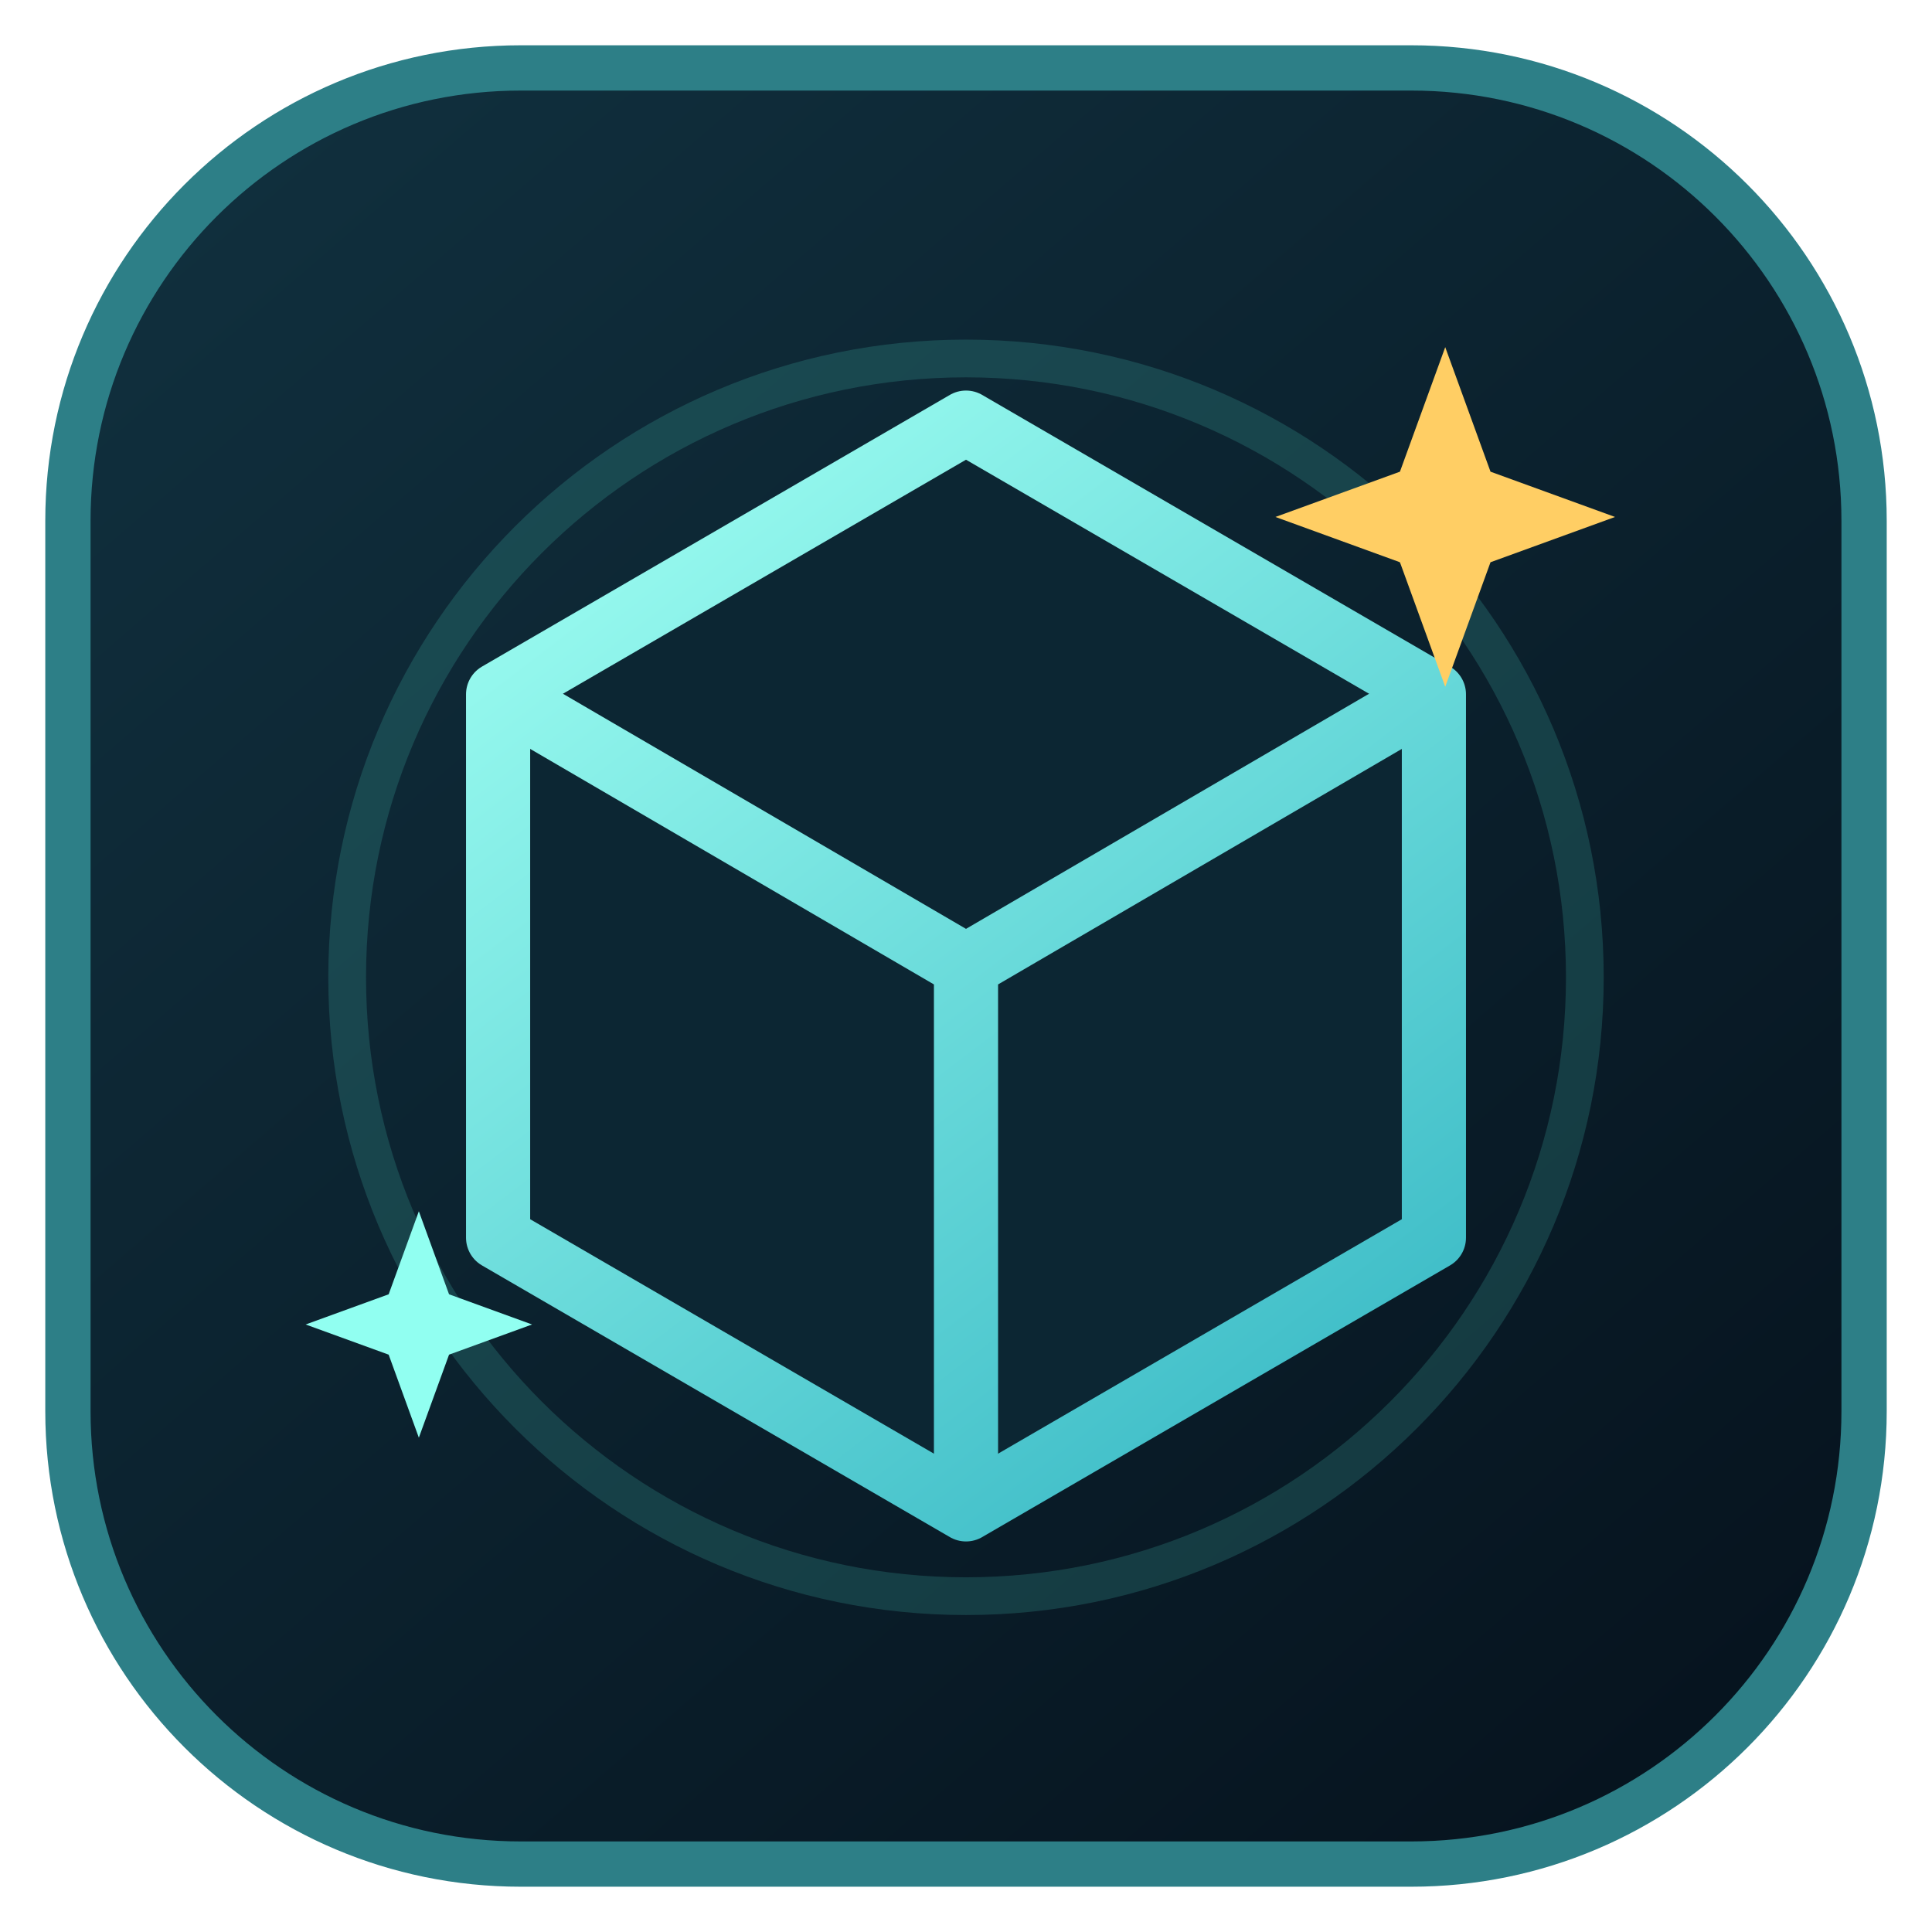
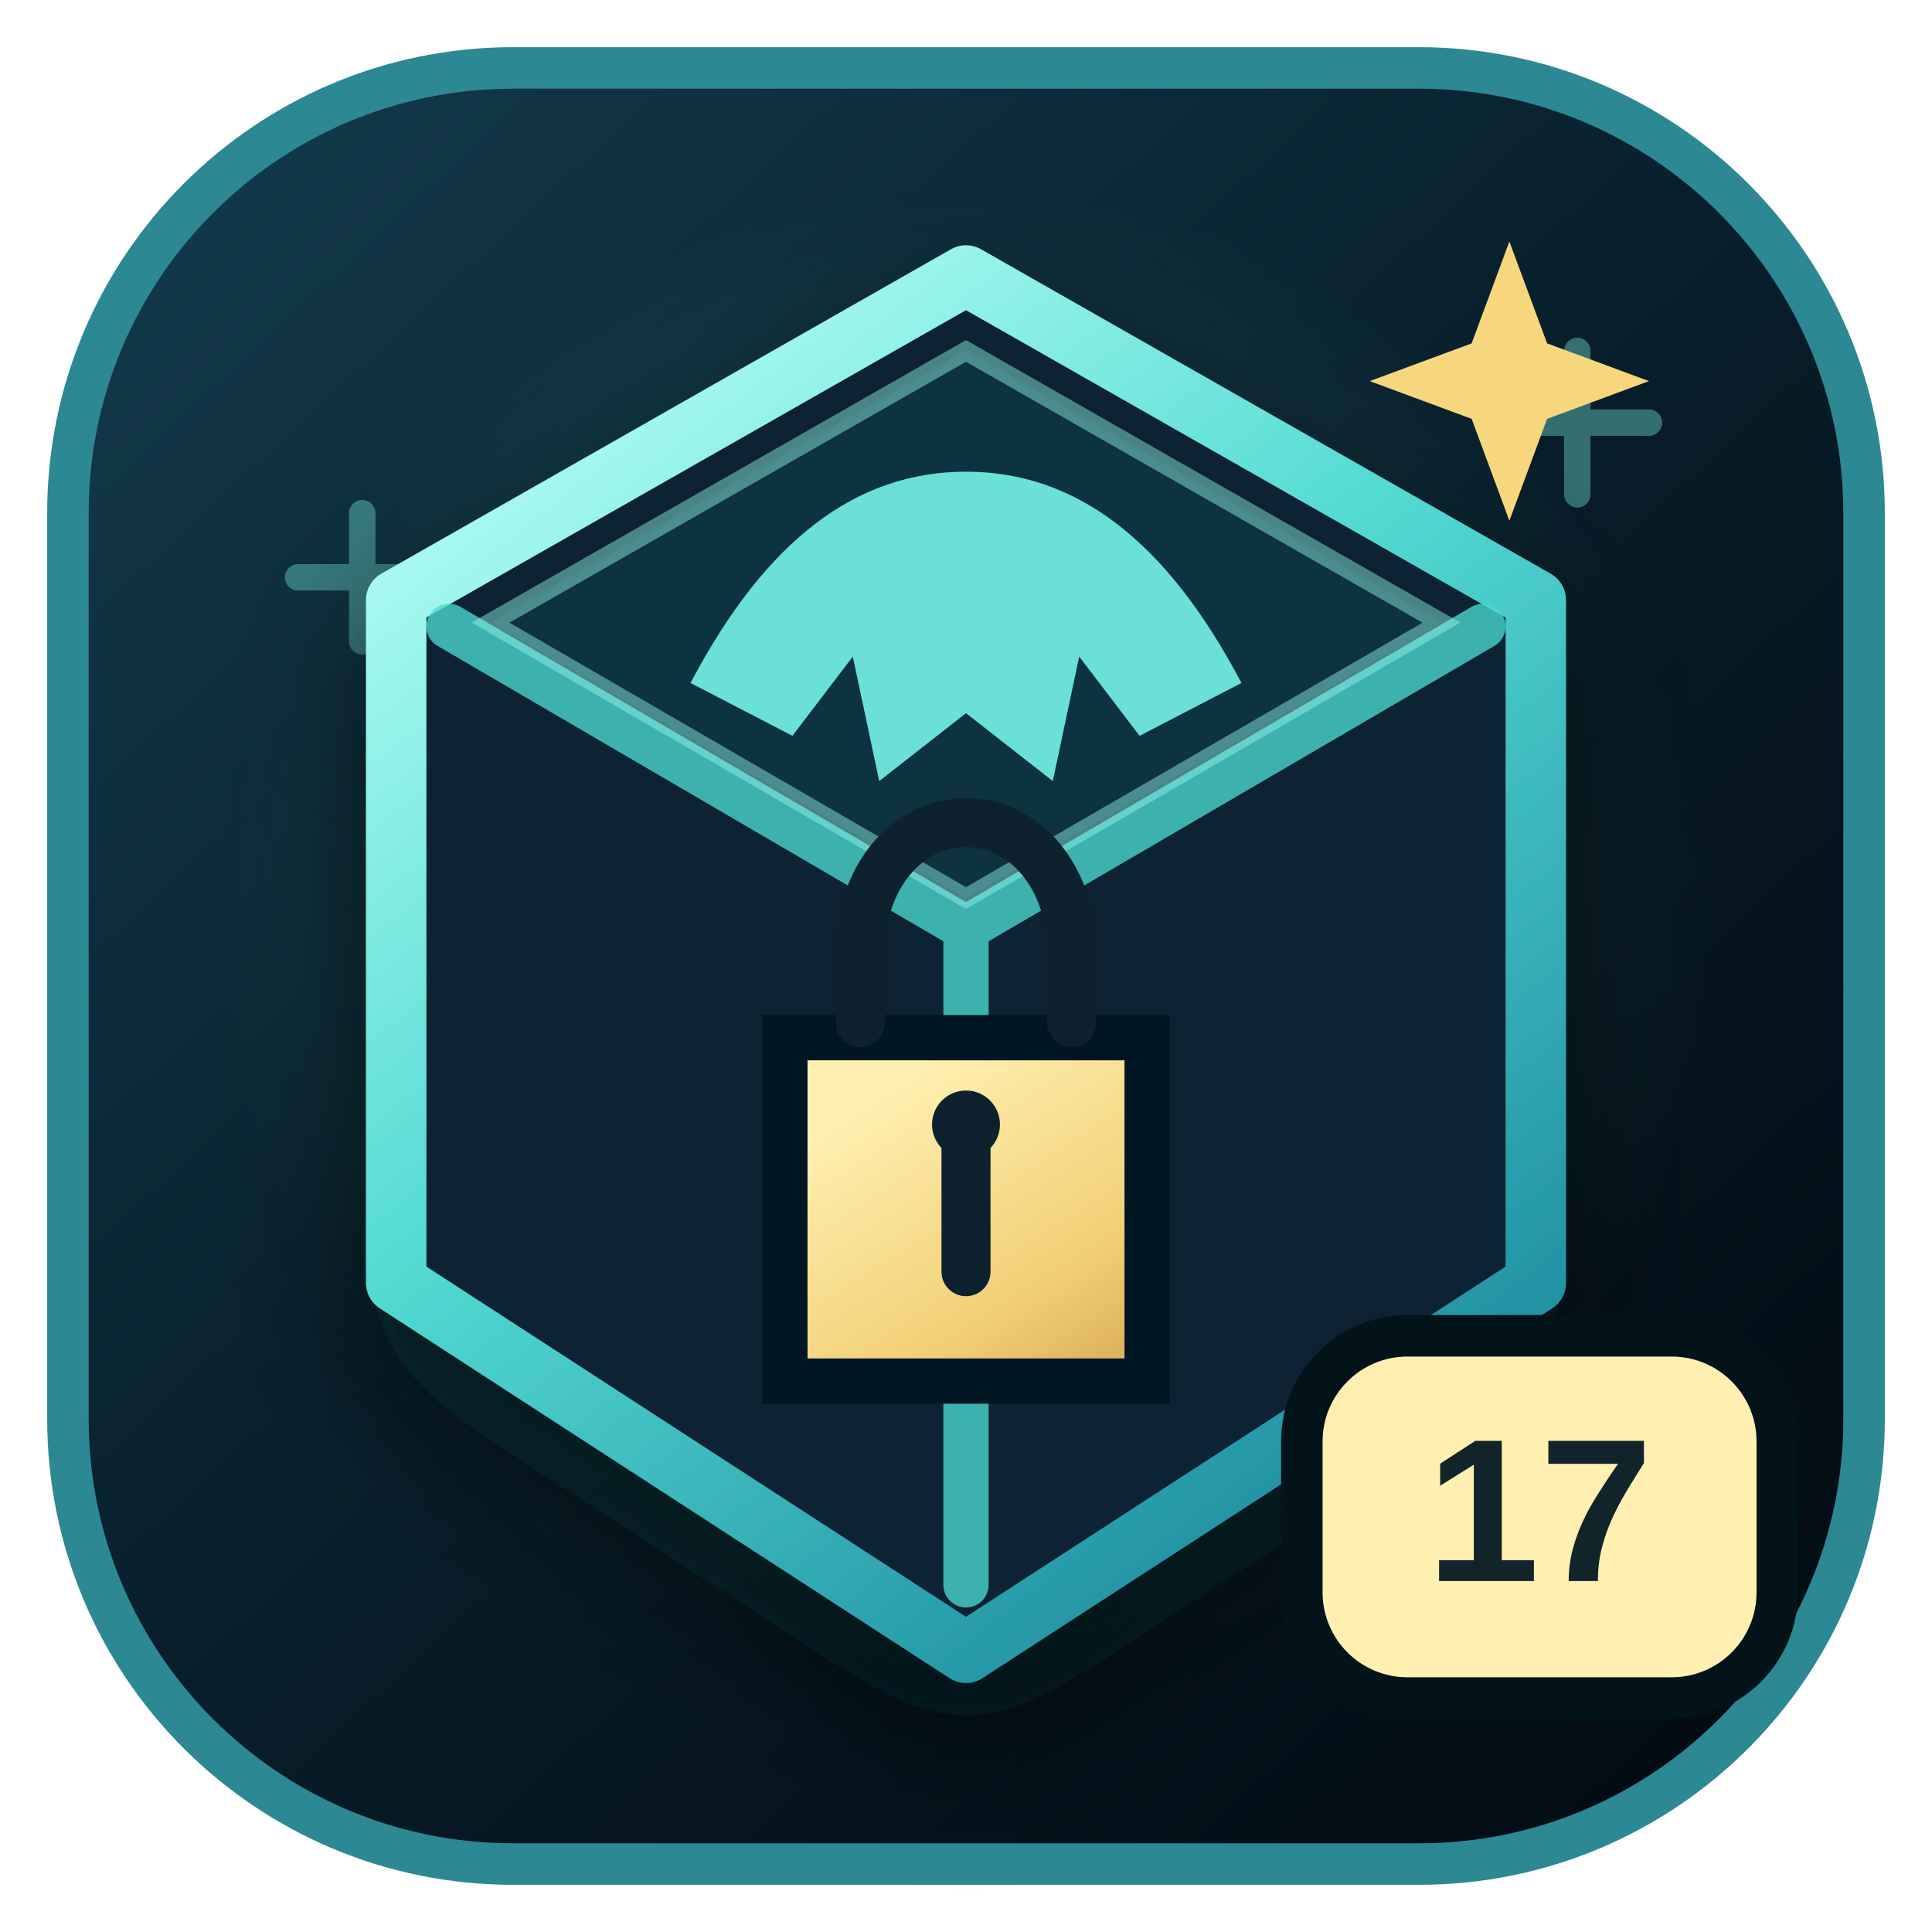
<svg xmlns="http://www.w3.org/2000/svg" viewBox="0 0 512 512">
  <defs>
-     <linearGradient id="bg" x1="70" y1="40" x2="450" y2="480" gradientUnits="userSpaceOnUse">
-       <stop stop-color="#102f3d" />
-       <stop offset="1" stop-color="#06131e" />
+     <linearGradient id="background" x1="54" y1="38" x2="458" y2="474" gradientUnits="userSpaceOnUse">
+       <stop stop-color="#12394a" />
+       <stop offset=".52" stop-color="#071d29" />
+       <stop offset="1" stop-color="#030b12" />
    </linearGradient>
-     <linearGradient id="glow" x1="150" y1="115" x2="360" y2="390" gradientUnits="userSpaceOnUse">
-       <stop stop-color="#9ffff2" />
-       <stop offset="1" stop-color="#39b9c5" />
+     <linearGradient id="shell" x1="132" y1="93" x2="386" y2="415" gradientUnits="userSpaceOnUse">
+       <stop stop-color="#b8fff6" />
+       <stop offset=".42" stop-color="#54dbd3" />
+       <stop offset="1" stop-color="#18849b" />
    </linearGradient>
+     <linearGradient id="gold" x1="286" y1="254" x2="366" y2="378" gradientUnits="userSpaceOnUse">
+       <stop stop-color="#fff0b2" />
+       <stop offset=".45" stop-color="#f2cf76" />
+       <stop offset="1" stop-color="#b97b2f" />
+     </linearGradient>
+     <radialGradient id="aura">
+       <stop stop-color="#69f0df" stop-opacity=".28" />
+       <stop offset="1" stop-color="#69f0df" stop-opacity="0" />
+     </radialGradient>
+     <filter id="shadow" x="-30%" y="-30%" width="160%" height="170%">
+       <feDropShadow dx="0" dy="16" stdDeviation="18" flood-color="#000912" flood-opacity=".72" />
+     </filter>
  </defs>
-   <rect x="18" y="18" width="476" height="476" rx="120" fill="url(#bg)" stroke="#2d7f87" stroke-width="12" />
-   <circle cx="256" cy="259" r="164" fill="none" stroke="#4edaca" stroke-opacity=".18" stroke-width="10" />
-   <path d="M132 184 256 112l124 72v144l-124 72-124-72V184Z" fill="#0c2633" stroke="url(#glow)" stroke-width="17" stroke-linejoin="round" />
-   <path d="m136 186 120 70 120-70M256 258v138" fill="none" stroke="url(#glow)" stroke-width="17" stroke-linecap="round" stroke-linejoin="round" />
-   <path d="m383 92 12 33 33 12-33 12-12 33-12-33-33-12 33-12 12-33Z" fill="#ffce64" />
-   <path d="m111 321 8 22 22 8-22 8-8 22-8-22-22-8 22-8 8-22Z" fill="#91fff1" />
+   <rect x="18" y="18" width="476" height="476" rx="118" fill="url(#background)" stroke="#2c8993" stroke-width="11" />
+   <circle cx="256" cy="248" r="198" fill="url(#aura)" />
+   <path d="M79 153h34M96 136v34M399 112h38M418 93v38" fill="none" stroke="#75e9dd" stroke-linecap="round" stroke-width="7" opacity=".4" />
+   <g filter="url(#shadow)">
+     <path d="m256 73 151 86v181L256 438 105 340V159L256 73Z" fill="#092431" stroke="url(#shell)" stroke-linejoin="round" stroke-width="16" />
+     <path d="m119 166 137 80 137-80M256 249v171" fill="none" stroke="#4dd8d1" stroke-linecap="round" stroke-linejoin="round" stroke-width="12" opacity=".78" />
+     <path d="m256 93 126 72-126 73-126-73 126-72Z" fill="#0d3340" stroke="#95f6eb" stroke-opacity=".46" stroke-width="5" />
+     <path d="M183 181c20-38 44-56 73-56s53 18 73 56l-27 14-16-21-7 33-23-18-23 18-7-33-16 21-27-14Z" fill="#6ee9df" opacity=".95" />
+     <path d="M208 275h96v91h-96v-91Z" fill="url(#gold)" stroke="#041820" stroke-width="12" />
+     <path d="M228 271v-19c0-19 12-34 28-34s28 15 28 34v19M256 298v39" fill="none" stroke="#08242e" stroke-linecap="round" stroke-width="13" />
+     <circle cx="256" cy="298" r="9" fill="#08242e" />
+   </g>
+   <path d="m400 64 10 27 27 10-27 10-10 27-10-27-27-10 27-10 10-27Z" fill="#f7d77e" />
+   <g transform="translate(345 354)">
+     <rect width="126" height="96" rx="28" fill="url(#gold)" stroke="#03131a" stroke-width="11" />
+     <text x="63" y="65" fill="#10242a" font-family="Arial, sans-serif" font-size="54" font-weight="900" text-anchor="middle">17</text>
+   </g>
</svg>
